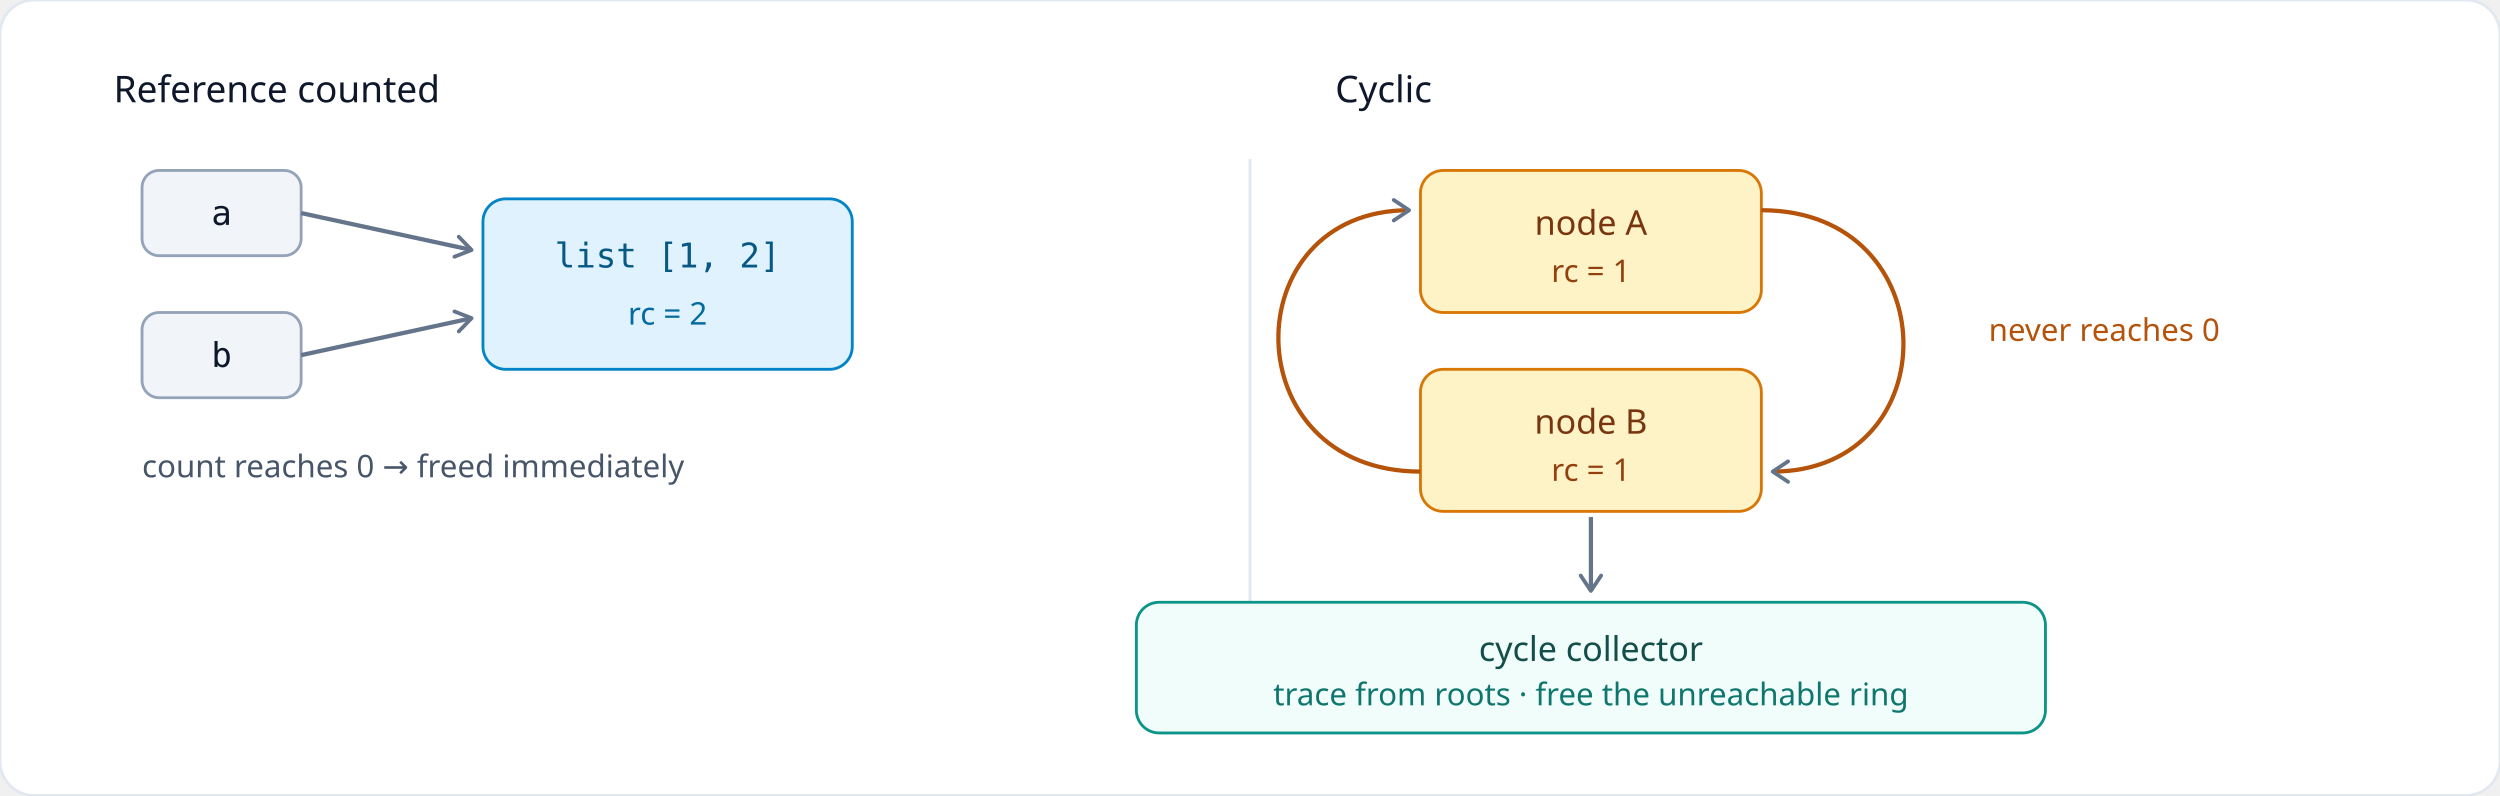
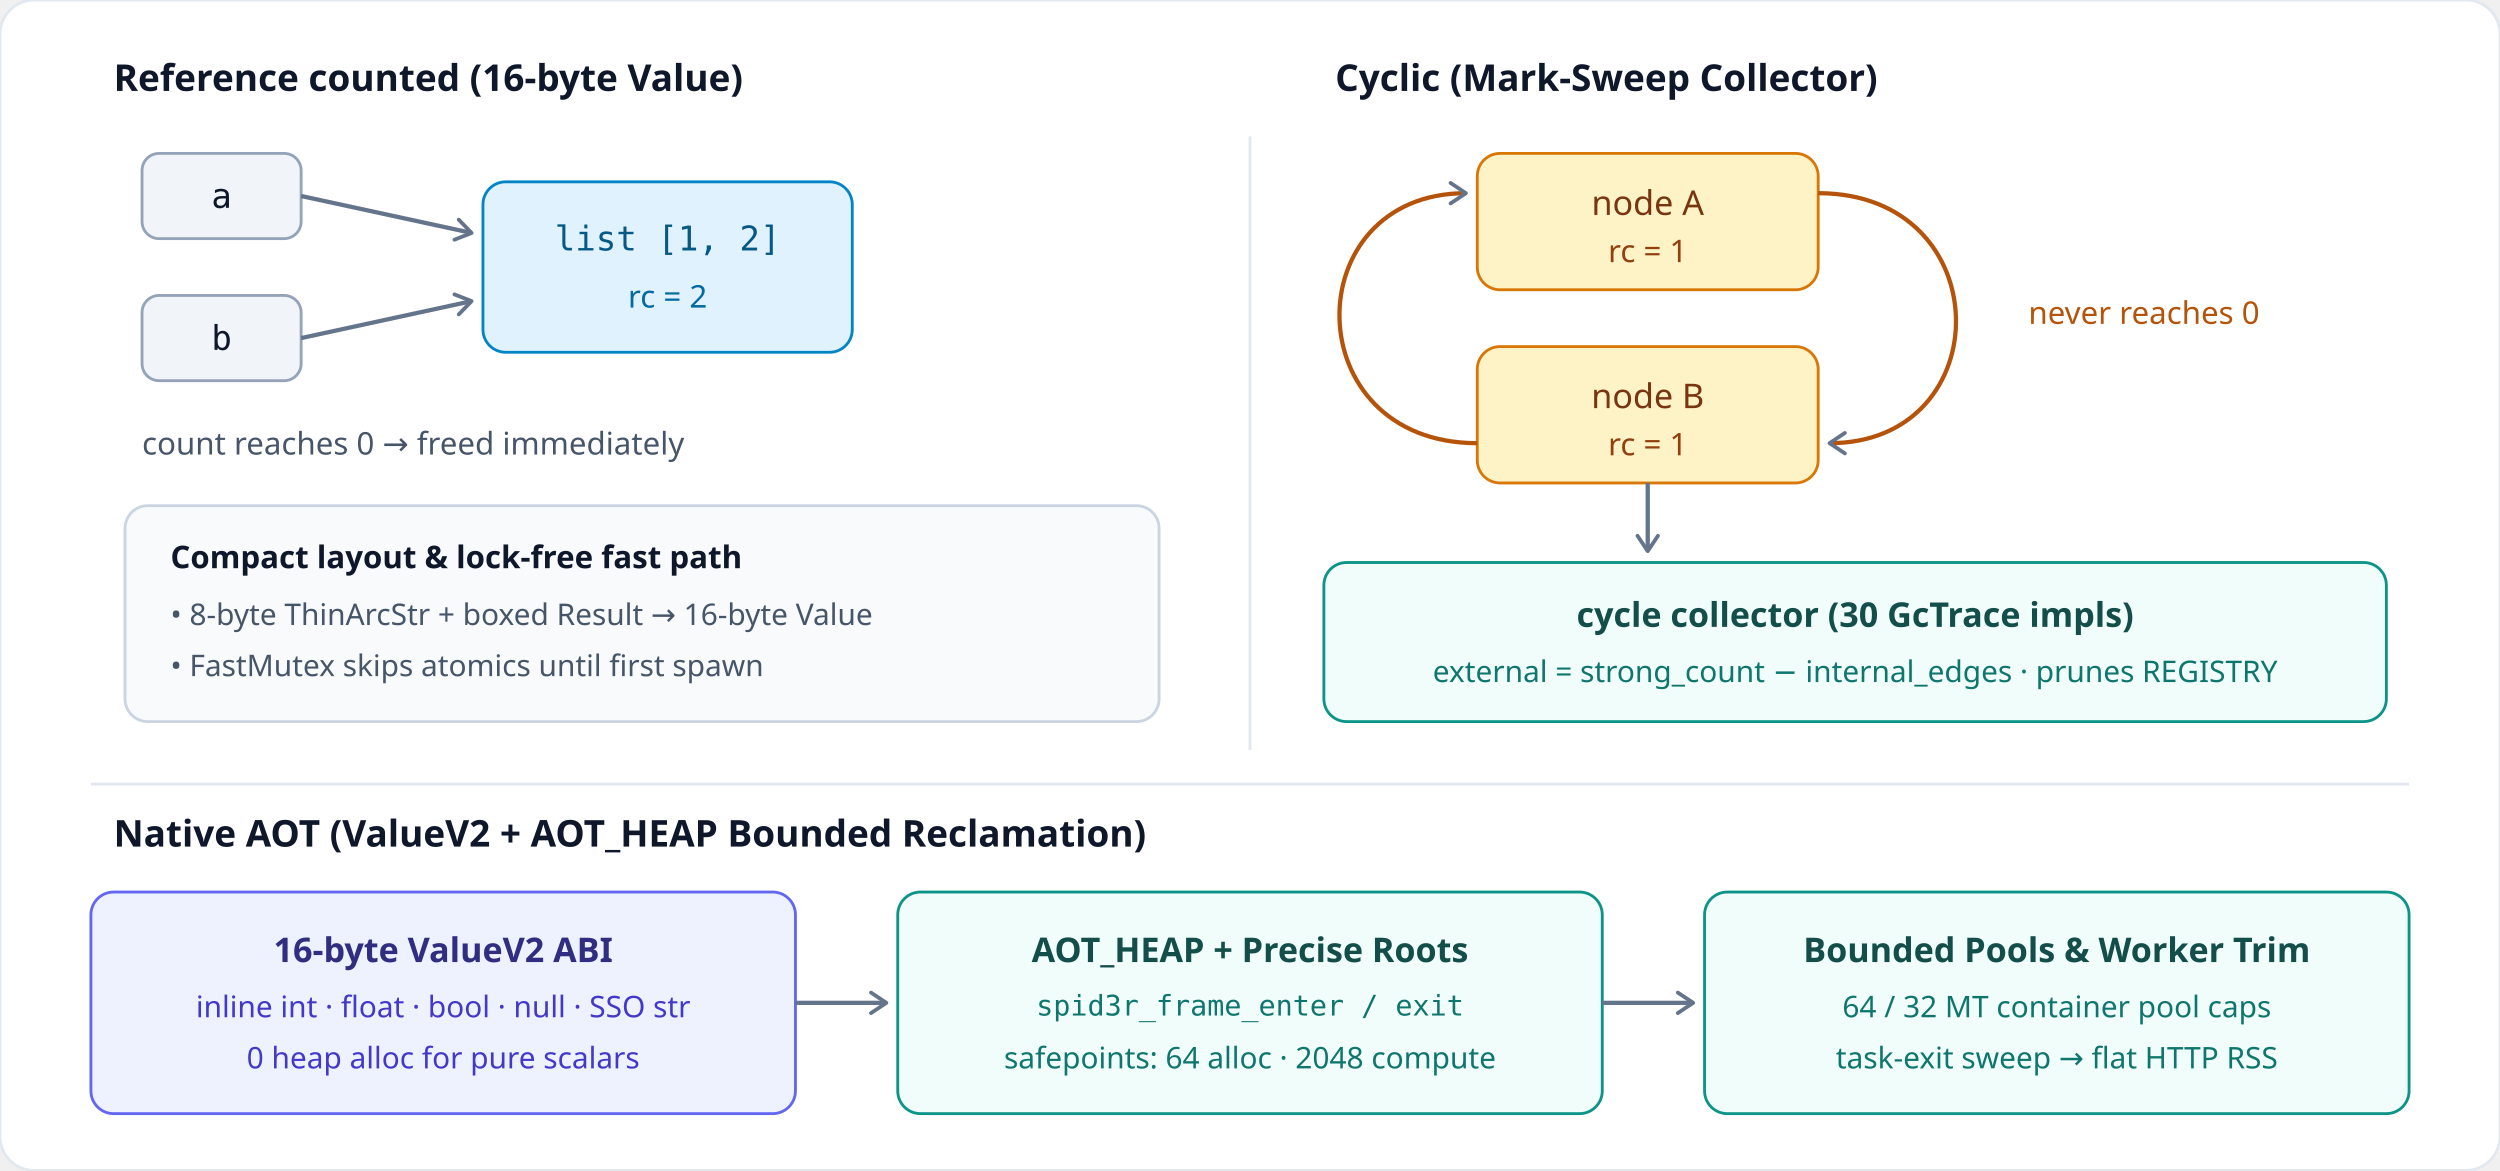
- <svg xmlns="http://www.w3.org/2000/svg" viewBox="0 0 880 280" width="880" height="280" role="img">
+ <svg xmlns="http://www.w3.org/2000/svg" viewBox="0 0 880 412" width="880" height="412" role="img">
  <defs>
    <marker id="b" viewBox="0 0 10 10" refX="8" refY="5" markerWidth="6" markerHeight="6" orient="auto-start-reverse">
      <path d="M2 1L8 5L2 9" fill="none" stroke="#64748B" stroke-width="1.5" stroke-linecap="round" stroke-linejoin="round" />
    </marker>
  </defs>
-   <rect x="0" y="0" width="880" height="280" rx="12" fill="#FFFFFF" stroke="#E2E8F0" stroke-width="1" />
-   <path d="M440 56 L440 250" fill="none" stroke="#E2E8F0" stroke-width="1" />
-   <text x="40" y="36" font-family="ui-sans-serif, system-ui, sans-serif" font-size="13" font-weight="500" fill="#0F172A">Reference counted</text>
-   <text x="470" y="36" font-family="ui-sans-serif, system-ui, sans-serif" font-size="13" font-weight="500" fill="#0F172A">Cyclic</text>
-   <rect x="50" y="60" width="56" height="30" rx="6" fill="#F1F5F9" stroke="#94A3B8" stroke-width="1" />
-   <text x="78" y="75" text-anchor="middle" dominant-baseline="central" font-family="ui-monospace, SFMono-Regular, Menlo, Consolas, monospace" font-size="12" fill="#0F172A">a</text>
-   <rect x="50" y="110" width="56" height="30" rx="6" fill="#F1F5F9" stroke="#94A3B8" stroke-width="1" />
-   <text x="78" y="125" text-anchor="middle" dominant-baseline="central" font-family="ui-monospace, SFMono-Regular, Menlo, Consolas, monospace" font-size="12" fill="#0F172A">b</text>
-   <rect x="170" y="70" width="130" height="60" rx="8" fill="#E0F2FE" stroke="#0284C7" stroke-width="1" />
-   <text x="235" y="90" text-anchor="middle" dominant-baseline="central" font-family="ui-monospace, SFMono-Regular, Menlo, Consolas, monospace" font-size="12" fill="#075985">list [1, 2]</text>
-   <text x="235" y="110" text-anchor="middle" dominant-baseline="central" font-family="ui-sans-serif, system-ui, sans-serif" font-size="11" fill="#0369A1">rc = 2</text>
-   <path d="M106 75 L166 88" fill="none" stroke="#64748B" stroke-width="1.5" marker-end="url(#b)" />
-   <path d="M106 125 L166 112" fill="none" stroke="#64748B" stroke-width="1.5" marker-end="url(#b)" />
-   <text x="50" y="168" font-family="ui-sans-serif, system-ui, sans-serif" font-size="11" fill="#475569">count reaches 0 → freed immediately</text>
-   <rect x="500" y="60" width="120" height="50" rx="8" fill="#FEF3C7" stroke="#D97706" stroke-width="1" />
-   <text x="560" y="78" text-anchor="middle" dominant-baseline="central" font-family="ui-sans-serif, system-ui, sans-serif" font-size="12" font-weight="500" fill="#78350F">node A</text>
-   <text x="560" y="95" text-anchor="middle" dominant-baseline="central" font-family="ui-sans-serif, system-ui, sans-serif" font-size="11" fill="#92400E">rc = 1</text>
-   <rect x="500" y="130" width="120" height="50" rx="8" fill="#FEF3C7" stroke="#D97706" stroke-width="1" />
-   <text x="560" y="148" text-anchor="middle" dominant-baseline="central" font-family="ui-sans-serif, system-ui, sans-serif" font-size="12" font-weight="500" fill="#78350F">node B</text>
-   <text x="560" y="165" text-anchor="middle" dominant-baseline="central" font-family="ui-sans-serif, system-ui, sans-serif" font-size="11" fill="#92400E">rc = 1</text>
-   <path d="M620 74 C 686 74 686 166 624 166" fill="none" stroke="#B45309" stroke-width="1.5" marker-end="url(#b)" />
-   <path d="M500 166 C 434 166 434 74 496 74" fill="none" stroke="#B45309" stroke-width="1.5" marker-end="url(#b)" />
-   <text x="700" y="120" font-family="ui-sans-serif, system-ui, sans-serif" font-size="11" fill="#B45309">never reaches 0</text>
-   <rect x="400" y="212" width="320" height="46" rx="8" fill="#F0FDFA" stroke="#0D9488" stroke-width="1" />
-   <text x="560" y="228" text-anchor="middle" dominant-baseline="central" font-family="ui-sans-serif, system-ui, sans-serif" font-size="12" font-weight="500" fill="#134E4A">cycle collector</text>
-   <text x="560" y="244" text-anchor="middle" dominant-baseline="central" font-family="ui-sans-serif, system-ui, sans-serif" font-size="11" fill="#0F766E">trace from roots · free the unreachable ring</text>
-   <path d="M560 182 L560 208" fill="none" stroke="#64748B" stroke-width="1.5" marker-end="url(#b)" />
+   <rect x="0" y="0" width="880" height="412" rx="12" fill="#FFFFFF" stroke="#E2E8F0" stroke-width="1" />
+   <path d="M440 48 L440 264" fill="none" stroke="#E2E8F0" stroke-width="1" />
+   <text x="40" y="32" font-family="ui-sans-serif, system-ui, sans-serif" font-size="13" font-weight="600" fill="#0F172A">Reference counted (16-byte Value)</text>
+   <text x="470" y="32" font-family="ui-sans-serif, system-ui, sans-serif" font-size="13" font-weight="600" fill="#0F172A">Cyclic (Mark-Sweep Collector)</text>
+   <rect x="50" y="54" width="56" height="30" rx="6" fill="#F1F5F9" stroke="#94A3B8" stroke-width="1" />
+   <text x="78" y="69" text-anchor="middle" dominant-baseline="central" font-family="ui-monospace, SFMono-Regular, Menlo, Consolas, monospace" font-size="12" fill="#0F172A">a</text>
+   <rect x="50" y="104" width="56" height="30" rx="6" fill="#F1F5F9" stroke="#94A3B8" stroke-width="1" />
+   <text x="78" y="119" text-anchor="middle" dominant-baseline="central" font-family="ui-monospace, SFMono-Regular, Menlo, Consolas, monospace" font-size="12" fill="#0F172A">b</text>
+   <rect x="170" y="64" width="130" height="60" rx="8" fill="#E0F2FE" stroke="#0284C7" stroke-width="1" />
+   <text x="235" y="84" text-anchor="middle" dominant-baseline="central" font-family="ui-monospace, SFMono-Regular, Menlo, Consolas, monospace" font-size="12" fill="#075985">list [1, 2]</text>
+   <text x="235" y="104" text-anchor="middle" dominant-baseline="central" font-family="ui-sans-serif, system-ui, sans-serif" font-size="11" fill="#0369A1">rc = 2</text>
+   <path d="M106 69 L166 82" fill="none" stroke="#64748B" stroke-width="1.5" marker-end="url(#b)" />
+   <path d="M106 119 L166 106" fill="none" stroke="#64748B" stroke-width="1.5" marker-end="url(#b)" />
+   <text x="50" y="160" font-family="ui-sans-serif, system-ui, sans-serif" font-size="11" fill="#475569">count reaches 0 → freed immediately</text>
+   <rect x="44" y="178" width="364" height="76" rx="8" fill="#F8FAFC" stroke="#CBD5E1" stroke-width="1" />
+   <text x="60" y="200" font-family="ui-sans-serif, system-ui, sans-serif" font-size="11" font-weight="600" fill="#0F172A">Compact layout &amp; lock-free fast path</text>
+   <text x="60" y="220" font-family="ui-sans-serif, system-ui, sans-serif" font-size="10.5" fill="#475569">• 8-byte ThinArcStr + boxed Result → 16-byte Value</text>
+   <text x="60" y="238" font-family="ui-sans-serif, system-ui, sans-serif" font-size="10.5" fill="#475569">• FastMutex skips atomics until first spawn</text>
+   <rect x="520" y="54" width="120" height="48" rx="8" fill="#FEF3C7" stroke="#D97706" stroke-width="1" />
+   <text x="580" y="71" text-anchor="middle" dominant-baseline="central" font-family="ui-sans-serif, system-ui, sans-serif" font-size="12" font-weight="500" fill="#78350F">node A</text>
+   <text x="580" y="88" text-anchor="middle" dominant-baseline="central" font-family="ui-sans-serif, system-ui, sans-serif" font-size="11" fill="#92400E">rc = 1</text>
+   <rect x="520" y="122" width="120" height="48" rx="8" fill="#FEF3C7" stroke="#D97706" stroke-width="1" />
+   <text x="580" y="139" text-anchor="middle" dominant-baseline="central" font-family="ui-sans-serif, system-ui, sans-serif" font-size="12" font-weight="500" fill="#78350F">node B</text>
+   <text x="580" y="156" text-anchor="middle" dominant-baseline="central" font-family="ui-sans-serif, system-ui, sans-serif" font-size="11" fill="#92400E">rc = 1</text>
+   <path d="M640 68 C 704 68 704 156 644 156" fill="none" stroke="#B45309" stroke-width="1.5" marker-end="url(#b)" />
+   <path d="M520 156 C 456 156 456 68 516 68" fill="none" stroke="#B45309" stroke-width="1.5" marker-end="url(#b)" />
+   <text x="714" y="114" font-family="ui-sans-serif, system-ui, sans-serif" font-size="11" fill="#B45309">never reaches 0</text>
+   <rect x="466" y="198" width="374" height="56" rx="8" fill="#F0FDFA" stroke="#0D9488" stroke-width="1" />
+   <text x="653" y="216" text-anchor="middle" dominant-baseline="central" font-family="ui-sans-serif, system-ui, sans-serif" font-size="12" font-weight="600" fill="#134E4A">cycle collector (30 GcTrace impls)</text>
+   <text x="653" y="236" text-anchor="middle" dominant-baseline="central" font-family="ui-sans-serif, system-ui, sans-serif" font-size="10.5" fill="#0F766E">external = strong_count − internal_edges · prunes REGISTRY</text>
+   <path d="M580 170 L580 194" fill="none" stroke="#64748B" stroke-width="1.5" marker-end="url(#b)" />
+   <path d="M32 276 L848 276" fill="none" stroke="#E2E8F0" stroke-width="1" />
+   <text x="40" y="298" font-family="ui-sans-serif, system-ui, sans-serif" font-size="13" font-weight="600" fill="#0F172A">Native AOT (ValueV2 + AOT_HEAP Bounded Reclamation)</text>
+   <rect x="32" y="314" width="248" height="78" rx="8" fill="#EEF2FF" stroke="#6366F1" stroke-width="1" />
+   <text x="156" y="334" text-anchor="middle" dominant-baseline="central" font-family="ui-sans-serif, system-ui, sans-serif" font-size="12" font-weight="600" fill="#312E81">16-byte ValueV2 ABI</text>
+   <text x="156" y="354" text-anchor="middle" dominant-baseline="central" font-family="ui-sans-serif, system-ui, sans-serif" font-size="10.5" fill="#4338CA">inline int · float · bool · null · SSO str</text>
+   <text x="156" y="372" text-anchor="middle" dominant-baseline="central" font-family="ui-sans-serif, system-ui, sans-serif" font-size="10.5" fill="#4338CA">0 heap alloc for pure scalars</text>
+   <path d="M280 353 L312 353" fill="none" stroke="#64748B" stroke-width="1.5" marker-end="url(#b)" />
+   <rect x="316" y="314" width="248" height="78" rx="8" fill="#F0FDFA" stroke="#0D9488" stroke-width="1" />
+   <text x="440" y="334" text-anchor="middle" dominant-baseline="central" font-family="ui-sans-serif, system-ui, sans-serif" font-size="12" font-weight="600" fill="#134E4A">AOT_HEAP + Precise Roots</text>
+   <text x="440" y="354" text-anchor="middle" dominant-baseline="central" font-family="ui-monospace, SFMono-Regular, Menlo, Consolas, monospace" font-size="10" fill="#0F766E">spid3r_frame_enter / exit</text>
+   <text x="440" y="372" text-anchor="middle" dominant-baseline="central" font-family="ui-sans-serif, system-ui, sans-serif" font-size="10.5" fill="#0F766E">safepoints: 64 alloc · 2048 compute</text>
+   <path d="M564 353 L596 353" fill="none" stroke="#64748B" stroke-width="1.5" marker-end="url(#b)" />
+   <rect x="600" y="314" width="248" height="78" rx="8" fill="#F0FDFA" stroke="#0D9488" stroke-width="1" />
+   <text x="724" y="334" text-anchor="middle" dominant-baseline="central" font-family="ui-sans-serif, system-ui, sans-serif" font-size="12" font-weight="600" fill="#134E4A">Bounded Pools &amp; Worker Trim</text>
+   <text x="724" y="354" text-anchor="middle" dominant-baseline="central" font-family="ui-sans-serif, system-ui, sans-serif" font-size="10.5" fill="#0F766E">64 / 32 MT container pool caps</text>
+   <text x="724" y="372" text-anchor="middle" dominant-baseline="central" font-family="ui-sans-serif, system-ui, sans-serif" font-size="10.5" fill="#0F766E">task-exit sweep → flat HTTP RSS</text>
</svg>
